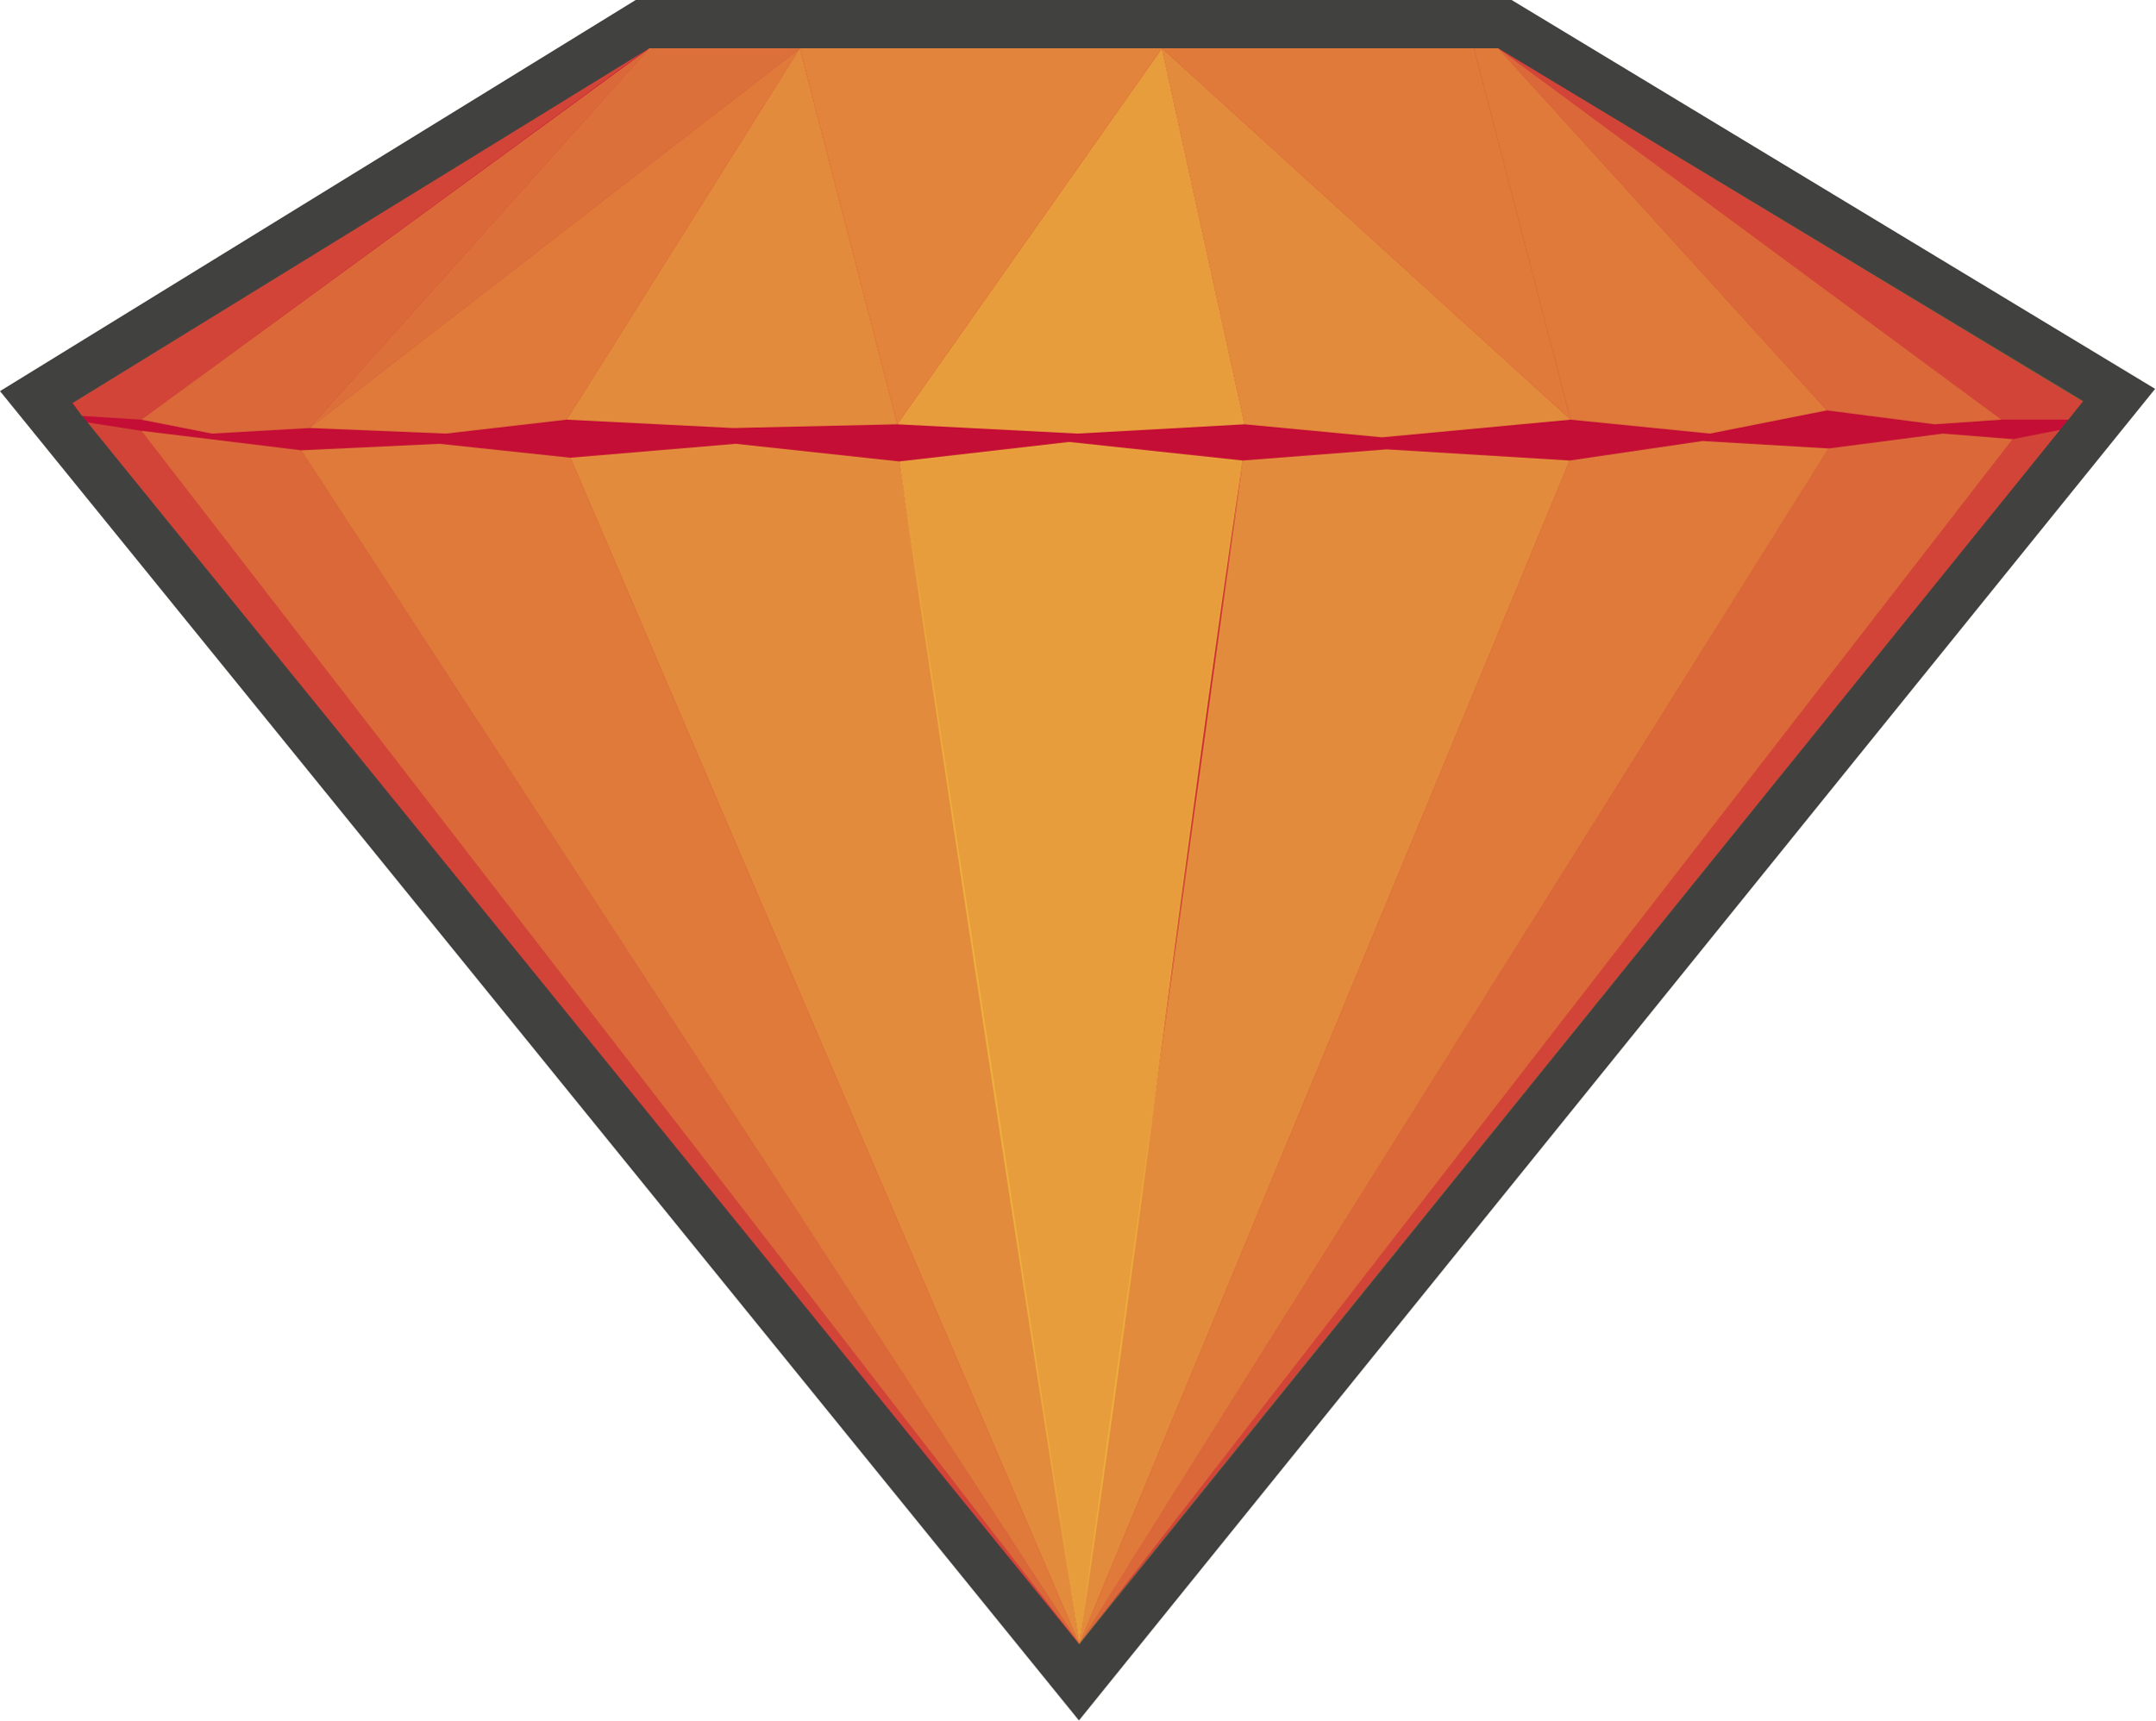
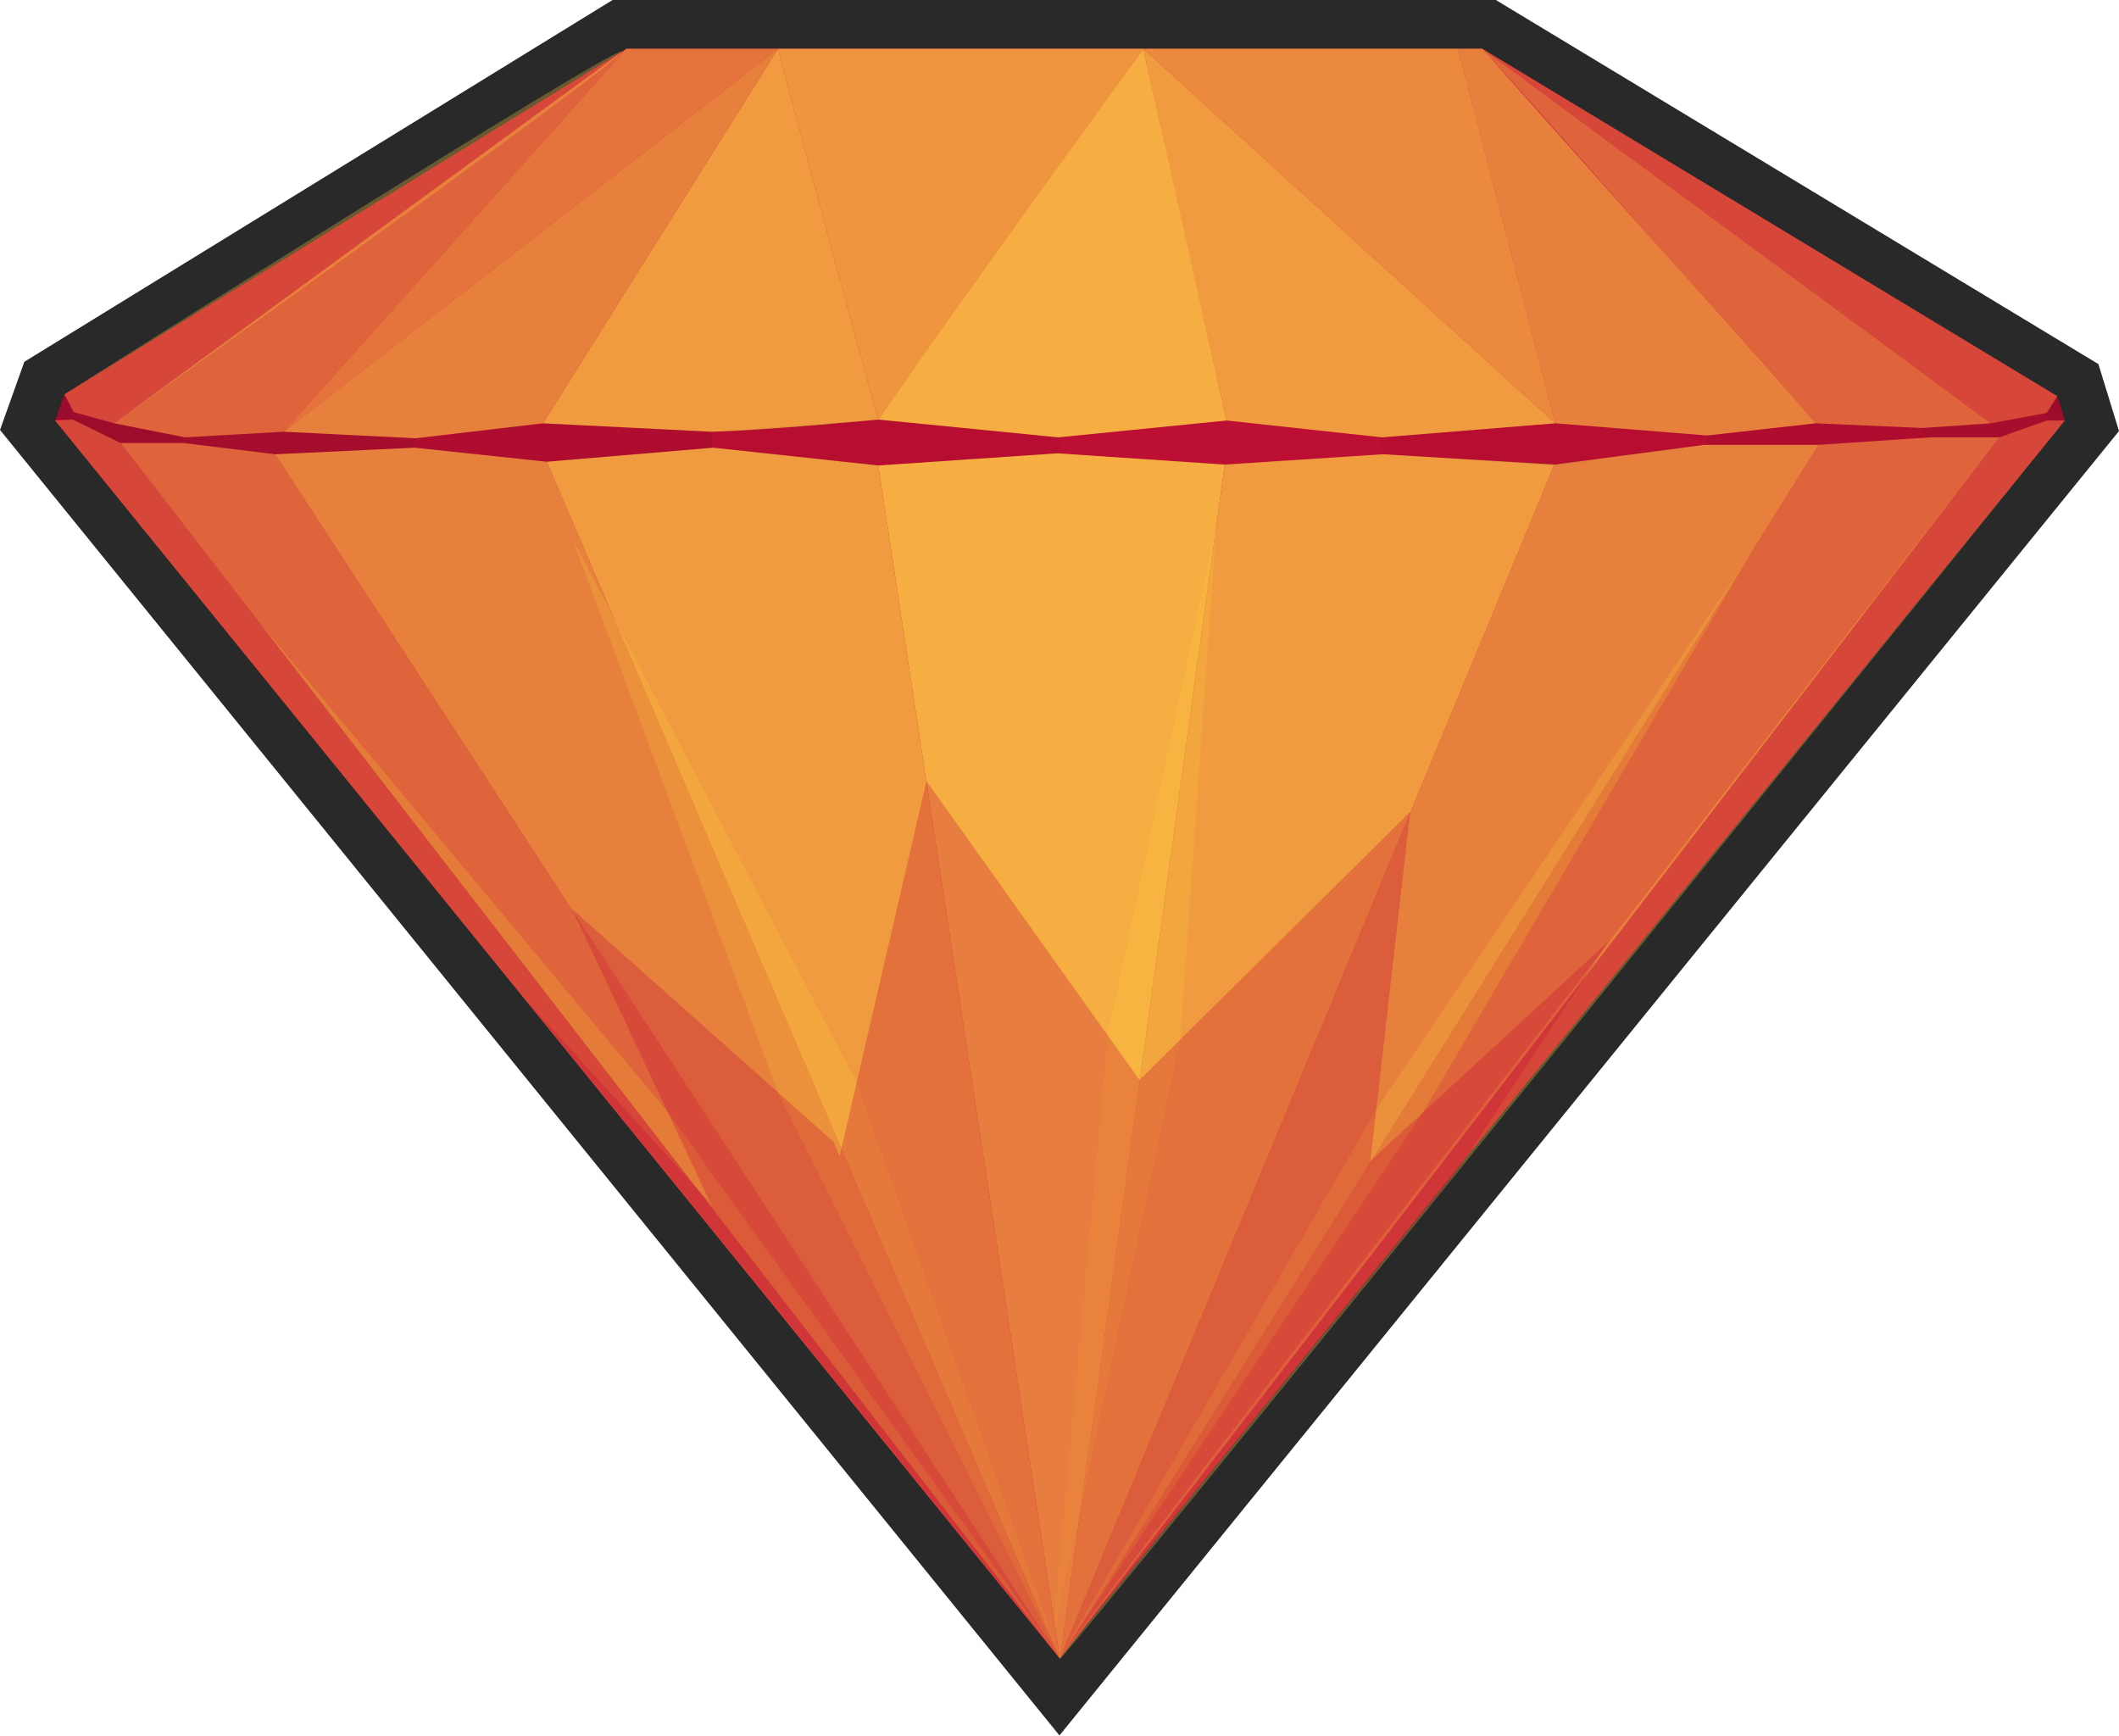
- <svg xmlns="http://www.w3.org/2000/svg" viewBox="0 0 2320.603 1853.137">
+ <svg xmlns="http://www.w3.org/2000/svg" id="Transparency_test_2_copy" data-name="Transparency test 2 copy" viewBox="0 0 2262.673 1852.995">
  <defs>
-     <style>.cls-1{fill:#c40e35;}.cls-2{fill:#414140;}.cls-3,.cls-4,.cls-5,.cls-6,.cls-7,.cls-8,.cls-9{fill:#f1c13e;}.cls-3{opacity:0.3;}.cls-4{opacity:0.5;}.cls-5{opacity:0.6;}.cls-6{opacity:0.7;}.cls-7{opacity:0.8;}.cls-8{opacity:0.66;}.cls-9{opacity:0.55;}</style>
+     <style>.cls-1{fill:#c40e35;}.cls-2{fill:#292929;}.cls-3{opacity:0.22;}.cls-4{fill:#f9d91c;}.cls-17,.cls-5{opacity:0.3;}.cls-6{fill:#ffc943;}.cls-19,.cls-7{opacity:0.45;}.cls-21,.cls-8{opacity:0.6;}.cls-9{opacity:0.75;}.cls-10{opacity:0.85;}.cls-11{opacity:0.54;}.cls-12{opacity:0.72;}.cls-13{opacity:0.66;}.cls-14{opacity:0.36;}.cls-15,.cls-16,.cls-17,.cls-18,.cls-19,.cls-20,.cls-21{fill:#000503;}.cls-15{opacity:0.2;}.cls-16{opacity:0.1;}.cls-18{opacity:0.4;}.cls-20{opacity:0.55;}</style>
  </defs>
-   <g id="Layer_3" data-name="Layer 3">
-     <polygon class="cls-1" points="38.852 427.882 691.844 26 1620.451 26 2281.653 425.662 1161.747 1811.818 38.852 427.882" />
-     <path class="cls-2" d="M1680,497l629.5,380.5-1081,1338-1084-1336L766,497h914m14.495-52H751.28l-12.535,7.715-621.5,382.5L66.796,866.263l37.324,46,1084,1336,40.466,49.874,40.362-49.958,1081-1338,37.451-46.355-51-30.827-629.5-380.5L1694.495,445Z" transform="translate(-66.7962 -445)" />
+   <polygon class="cls-1" points="29.404 454.028 47.399 403.644 661.453 26 1590.054 26 2218.742 405.875 2233.741 454.62 1131.299 1811.748 29.404 454.028" />
+   <path class="cls-2" d="M1680,497l614,371,8,26L1228.5,2215.5,156,894l10-28L766,497h914m14.49-52H751.29l-12.53,7.706-600,369-15.578,9.581L117.029,848.51l-10,28-9.838,27.546,18.432,22.712,1072.5,1321.5,40.357,49.727,40.38-49.709,1073.5-1321.5,17.503-21.547L2351.7,878.708l-8-26-5.833-18.957-16.975-10.257-614-371L1694.49,445Z" transform="translate(-97.1915 -445)" />
+   <g id="Layer_24" data-name="Layer 24" class="cls-3">
+     <polygon class="cls-4" points="1299.022 559.65 1182.808 1105.534 1123.808 1752.177 1260.231 1110.003 1299.022 559.65" />
+     <polygon class="cls-4" points="1870.036 589.959 1469.621 1184.489 1131.808 1770 1519.357 1187.886 1870.036 589.959" />
+     <polygon class="cls-4" points="610.808 574 914.741 1155.914 1131.808 1770 830.808 1166.462 610.808 574" />
+     <polygon class="cls-4" points="277.266 665.125 1131.808 1770 712.808 1187.086 277.266 665.125" />
  </g>
-   <g id="RED">
-     <polygon class="cls-3" points="1613.204 52 2243.204 432 2227.204 452 2155.204 452 1613.204 52" />
-     <path class="cls-4" d="M2034,887l116,15,72-5L1680,497Z" transform="translate(-66.7962 -445)" />
-     <path class="cls-5" d="M1680,497l354,390-126,25-150-15q-52-200-104-400Z" transform="translate(-66.7962 -445)" />
-     <path class="cls-5" d="M1758,897,1318,497h336Q1706,697,1758,897Z" transform="translate(-66.7962 -445)" />
-     <path class="cls-6" d="M1318,497q44.5,202.5,89,405l148,14,203-19Z" transform="translate(-66.7962 -445)" />
-     <path class="cls-7" d="M1318,497,1033,902l194,10,180-10Q1362.5,699.5,1318,497Z" transform="translate(-66.7962 -445)" />
-     <path class="cls-8" d="M928,497l105,405,285-405Z" transform="translate(-66.7962 -445)" />
-     <path class="cls-6" d="M928,497,677,897l179,9,177-4Z" transform="translate(-66.7962 -445)" />
-     <path class="cls-5" d="M928,497,677,897,547,912l-147-6Z" transform="translate(-66.7962 -445)" />
-     <path class="cls-9" d="M400,906,766,497H928Z" transform="translate(-66.7962 -445)" />
-     <path class="cls-4" d="M400,906l-105,6-76-15L766,497Z" transform="translate(-66.7962 -445)" />
-     <path class="cls-3" d="M219,897l-64-4-10-14L761,500Z" transform="translate(-66.7962 -445)" />
-     <path class="cls-3" d="M161,900l58,9L1229,2216Z" transform="translate(-66.7962 -445)" />
-     <path class="cls-4" d="M219,909l74,9,98,12,838,1286Q724,1562.5,219,909Z" transform="translate(-66.7962 -445)" />
-     <path class="cls-5" d="M391,930l149-7,141,15q274,639,548,1278Z" transform="translate(-66.7962 -445)" />
-     <path class="cls-6" d="M681,938l178-15,176,19q97,637,194,1274Q955,1577,681,938Z" transform="translate(-66.7962 -445)" />
-     <path class="cls-7" d="M1035,942l183-21,187,20c-62.667,420-113.333,855-176,1275q-50.537-321.356-99.5-643Q1081.486,1257.588,1035,942Z" transform="translate(-66.7962 -445)" />
-     <path class="cls-6" d="M1405,941l155-12,197,12L1229,2216Q1317,1578.5,1405,941Z" transform="translate(-66.7962 -445)" />
-     <path class="cls-5" d="M1757,941l143-21,136,8L1229,2216Z" transform="translate(-66.7962 -445)" />
-     <path class="cls-4" d="M2036,928l123-16,75,6L1229,2216Z" transform="translate(-66.7962 -445)" />
-     <path class="cls-3" d="M2285,908l-51,10L1229,2216Z" transform="translate(-66.7962 -445)" />
+   <g id="Yellow">
+     <g class="cls-5">
+       <polygon class="cls-6" points="1582.808 52 2196.808 423 2185.808 441 2125.808 452 1582.808 52" />
+     </g>
+     <g class="cls-7">
+       <path class="cls-6" d="M2036,897l114,5,73-5c-180.667-133.333-362.333-266.667-543-400C1798,627,1918,767,2036,897Z" transform="translate(-97.1915 -445)" />
+     </g>
+     <g class="cls-8">
+       <path class="cls-6" d="M1680,497l356,400-116,13-162-13c-34.667-133.333-104-400-104-400Z" transform="translate(-97.1915 -445)" />
+     </g>
+     <g class="cls-9">
+       <path class="cls-6" d="M1318,497c29.667,135,89,397,89,397l166,18,185-15Z" transform="translate(-97.1915 -445)" />
+     </g>
+     <g class="cls-10">
+       <path class="cls-6" d="M1318,497s-188,261-283,396l192,19,180-18Z" transform="translate(-97.1915 -445)" />
+     </g>
+     <g class="cls-9">
+       <path class="cls-6" d="M928,497,677,897l179,9c59-1.333,179-13,179-13S963,632,928,497Z" transform="translate(-97.1915 -445)" />
+     </g>
+     <g class="cls-8">
+       <path class="cls-6" d="M928,497,677,897,541,913l-141-7Z" transform="translate(-97.1915 -445)" />
+     </g>
+     <g class="cls-7">
+       <path class="cls-6" d="M400,906l-105,6-76-15L766,497Z" transform="translate(-97.1915 -445)" />
+     </g>
+     <g class="cls-5">
+       <path class="cls-6" d="M219,897l-43-12-10-19S755.78,492.23,761,500C766.067,507.542,219,897,219,897Z" transform="translate(-97.1915 -445)" />
+     </g>
+     <g class="cls-5">
+       <path class="cls-6" d="M156,894l19-1,51,25L1229,2216C871,1775,156,894,156,894Z" transform="translate(-97.1915 -445)" />
+     </g>
+     <g class="cls-7">
+       <path class="cls-6" d="M226,918h67l98,12,838,1286C892.333,1780.333,226,918,226,918Z" transform="translate(-97.1915 -445)" />
+     </g>
+     <g class="cls-8">
+       <path class="cls-6" d="M391,930l149-7,141,15q274,639,548,1278Z" transform="translate(-97.1915 -445)" />
+     </g>
+     <g class="cls-9">
+       <path class="cls-6" d="M681,938l178-15,176,19q97,637,194,1274Q955,1577,681,938Z" transform="translate(-97.1915 -445)" />
+     </g>
+     <g class="cls-10">
+       <path class="cls-6" d="M1035,942l191-13,179,12s-117.333,850-176,1275C1164.333,1791.333,1035,942,1035,942Z" transform="translate(-97.1915 -445)" />
+     </g>
+     <g class="cls-9">
+       <path class="cls-6" d="M1405,941l169-11,183,11L1229,2216C1287.667,1791,1405,941,1405,941Z" transform="translate(-97.1915 -445)" />
+     </g>
+     <g class="cls-8">
+       <path class="cls-6" d="M1757,941l160-21h122s-541,866.667-810,1296Z" transform="translate(-97.1915 -445)" />
+     </g>
+     <g class="cls-7">
+       <path class="cls-6" d="M2039,920l120-8h73s-668,871.333-1003,1304C1498,1786.667,2039,920,2039,920Z" transform="translate(-97.1915 -445)" />
+     </g>
+     <g class="cls-5">
+       <path class="cls-6" d="M2302,894h-19l-51,18S1224.646,2212.558,1229,2216C1233.419,2219.494,2302,894,2302,894Z" transform="translate(-97.1915 -445)" />
+     </g>
+     <g class="cls-11">
+       <path class="cls-6" d="M400,906,766,497H928Z" transform="translate(-97.1915 -445)" />
+     </g>
+     <g class="cls-12">
+       <path class="cls-6" d="M928,497c35,135,107,396,107,396l283-396Z" transform="translate(-97.1915 -445)" />
+     </g>
+     <g class="cls-13">
+       <path class="cls-6" d="M1758,897,1318,497h336Q1706,697,1758,897Z" transform="translate(-97.1915 -445)" />
+     </g>
+   </g>
+   <g id="Layer_14_copy_2" data-name="Layer 14 copy 2" class="cls-5">
+     <polygon class="cls-1" points="989.278 834 894.808 1242 1131.808 1770 1216.923 1153.399 989.278 834" />
+     <polygon class="cls-1" points="1216.808 1153 1131.808 1770 1463.279 1240.122 1505.836 866.809 1216.808 1153" />
+     <polygon class="cls-1" points="889.808 1219 610.947 970.683 761.808 1291.185 1131.808 1770 889.808 1219" />
+     <polygon class="cls-1" points="1717.808 1005 1462.808 1240 1131.808 1770 1552.808 1255 1717.808 1005" />
+     <polygon class="cls-1" points="562.179 1068.215 756.732 1283 1131.808 1770 562.179 1068.215" />
+   </g>
+   <g id="slice_copy_4" data-name="slice copy 4" class="cls-14">
+     <polygon class="cls-15" points="937.808 448 762.27 461 761.808 478 937.808 497 1131.808 484 1131.808 467 937.808 448" />
+     <polygon class="cls-16" points="1309.808 449 1475.808 467 1475.808 485 1307.808 497 1131.808 484 1131.808 467 1309.808 449" />
+     <polygon class="cls-17" points="761.808 461 761.808 478 583.808 493 442.808 478 442.808 468 579.808 452 761.808 461" />
+     <polygon class="cls-15" points="1660.808 452 1822.808 465 1819.325 475 1659.808 497 1475.808 485 1475.808 467 1660.808 452" />
+     <polygon class="cls-17" points="1938.808 452 2052.808 457 2052.808 467 1941.808 475 1819.808 475 1822.808 465 1938.808 452" />
+     <polygon class="cls-18" points="2124.808 452 2184.808 441 2184.808 449 2134.808 467 2052.808 467 2052.808 457 2124.808 452" />
+     <polygon class="cls-19" points="302.808 461 442.808 468 442.808 478 293.808 485 195.808 473 195.808 467 302.808 461" />
+     <polygon class="cls-20" points="121.808 452 195.808 467 195.808 473 128.808 473 77.808 448 77.808 440 121.808 452" />
+     <polygon class="cls-20" points="2184.808 441 2184.808 449 2204.808 449 2196.808 423 2184.808 441" />
+     <polygon class="cls-21" points="68.808 421 58.808 448 77.808 448 77.808 440 68.808 421" />
  </g>
</svg>
